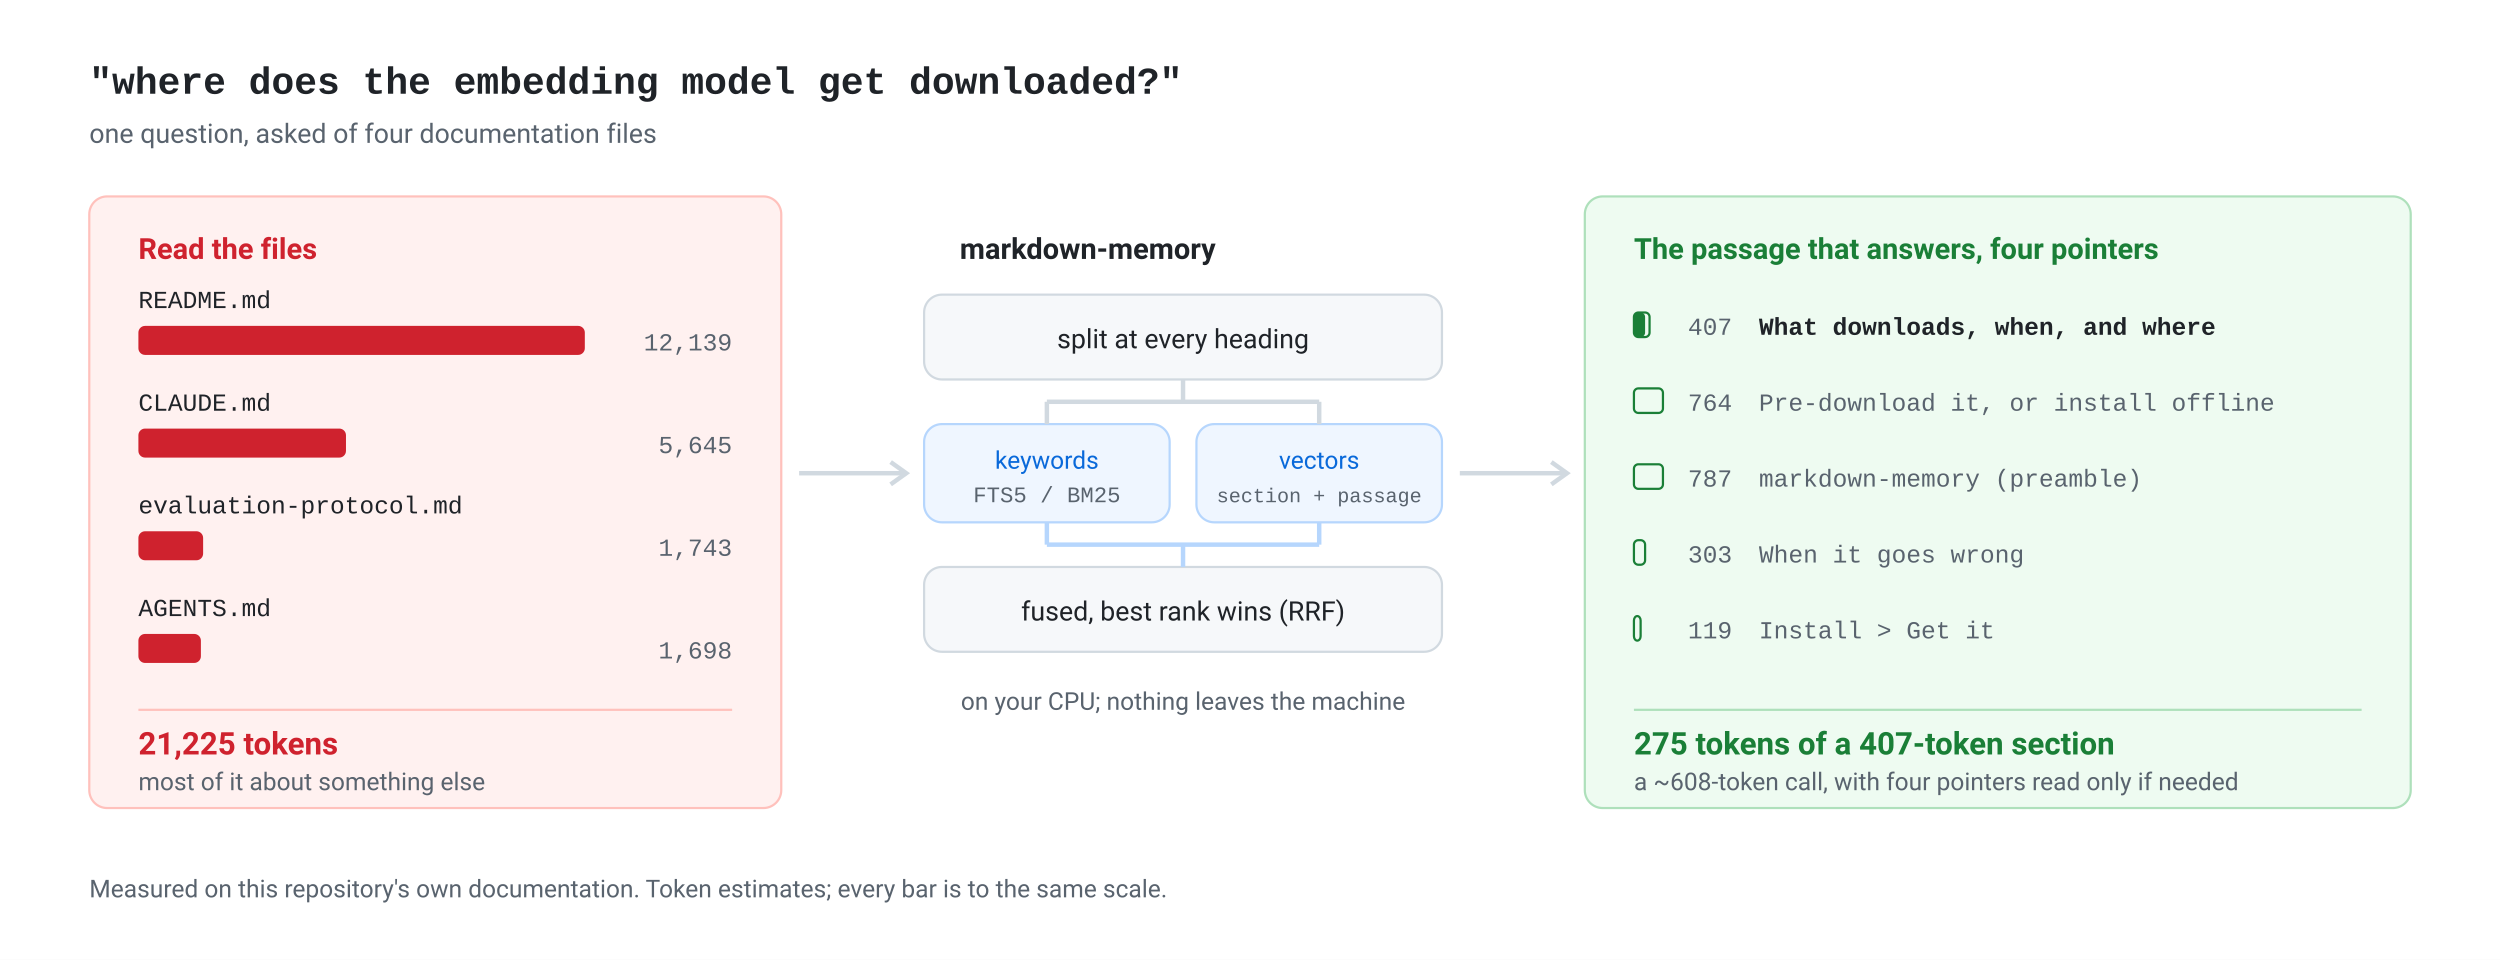
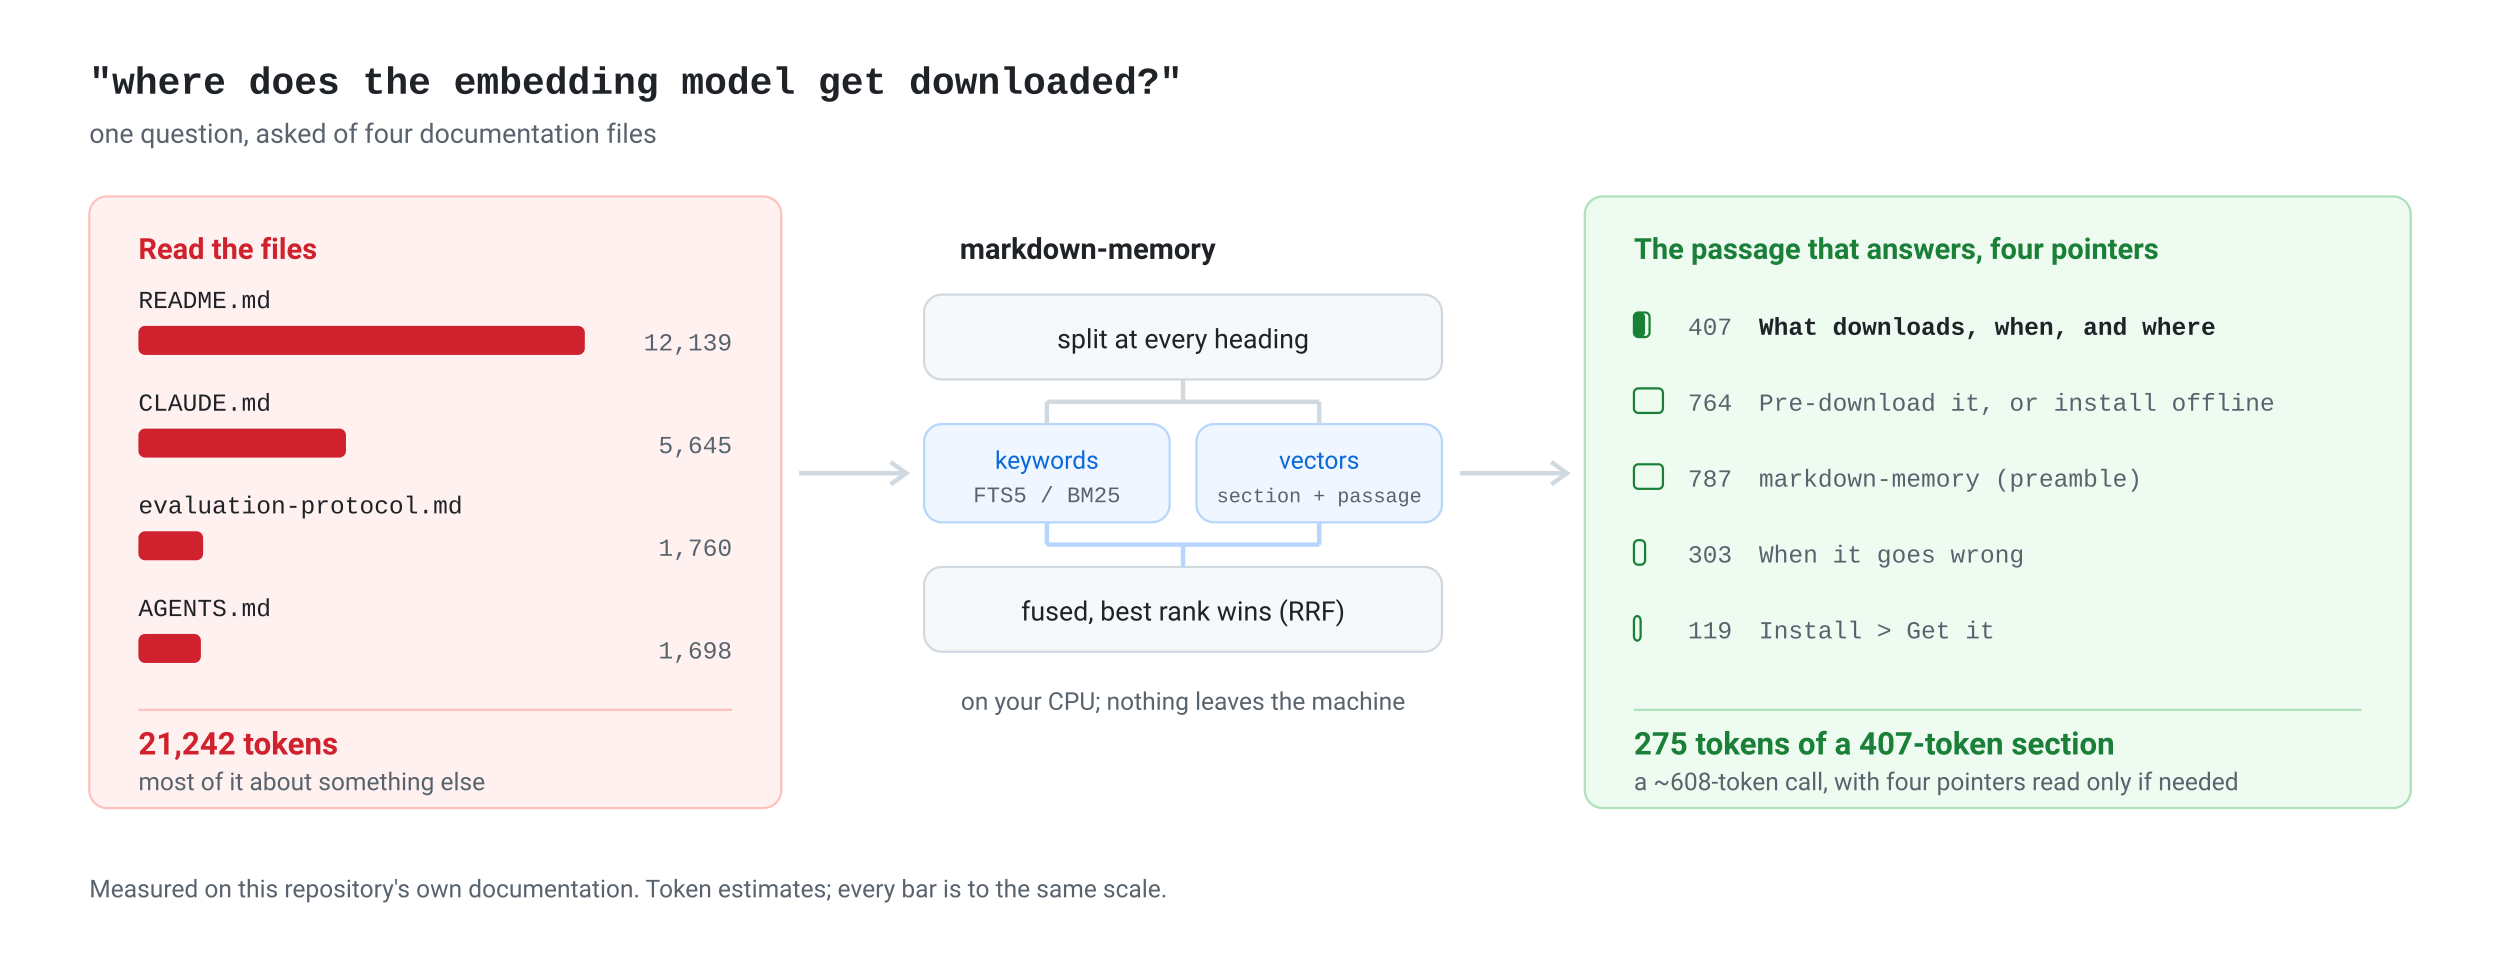
- <svg xmlns="http://www.w3.org/2000/svg" viewBox="0 0 1120 430" width="1120" height="430" role="img" aria-label="One question: reading four whole files costs 21,225 tokens; markdown-memory returns the passage that answers, 275 tokens of a 407-token section, in a ~608-token call with four pointers to the rest.">
+ <svg xmlns="http://www.w3.org/2000/svg" viewBox="0 0 1120 430" width="1120" height="430" role="img" aria-label="One question: reading four whole files costs 21,242 tokens; markdown-memory returns the passage that answers, 275 tokens of a 407-token section, in a ~608-token call with four pointers to the rest.">
  <rect width="1120" height="430" fill="#ffffff" />
  <text x="40" y="42" font-family="ui-monospace,SFMono-Regular,Menlo,Consolas,'Liberation Mono',monospace" font-size="17" font-weight="600" fill="#1f2328" text-anchor="start">"where does the embedding model get downloaded?"</text>
  <text x="40" y="64" font-family="ui-sans-serif,-apple-system,BlinkMacSystemFont,'Segoe UI',Roboto,'Helvetica Neue',Arial,sans-serif" font-size="12" font-weight="400" fill="#59636e" text-anchor="start">one question, asked of four documentation files</text>
  <rect x="40" y="88" width="310" height="274" rx="8" fill="#fff1f0" stroke="#ffc1bc" stroke-width="1" />
  <text x="62" y="116" font-family="ui-sans-serif,-apple-system,BlinkMacSystemFont,'Segoe UI',Roboto,'Helvetica Neue',Arial,sans-serif" font-size="13" font-weight="600" fill="#cf222e" text-anchor="start">Read the files</text>
  <text x="62" y="138" font-family="ui-monospace,SFMono-Regular,Menlo,Consolas,'Liberation Mono',monospace" font-size="11" font-weight="400" fill="#1f2328" text-anchor="start">README.md</text>
  <rect x="62" y="146" width="200" height="13" rx="3" fill="#cf222e" stroke="none" stroke-width="1" />
  <text x="328" y="157" font-family="ui-monospace,SFMono-Regular,Menlo,Consolas,'Liberation Mono',monospace" font-size="11" font-weight="400" fill="#59636e" text-anchor="end">12,139</text>
  <text x="62" y="184" font-family="ui-monospace,SFMono-Regular,Menlo,Consolas,'Liberation Mono',monospace" font-size="11" font-weight="400" fill="#1f2328" text-anchor="start">CLAUDE.md</text>
  <rect x="62" y="192" width="93" height="13" rx="3" fill="#cf222e" stroke="none" stroke-width="1" />
  <text x="328" y="203" font-family="ui-monospace,SFMono-Regular,Menlo,Consolas,'Liberation Mono',monospace" font-size="11" font-weight="400" fill="#59636e" text-anchor="end">5,645</text>
  <text x="62" y="230" font-family="ui-monospace,SFMono-Regular,Menlo,Consolas,'Liberation Mono',monospace" font-size="11" font-weight="400" fill="#1f2328" text-anchor="start">evaluation-protocol.md</text>
  <rect x="62" y="238" width="29" height="13" rx="3" fill="#cf222e" stroke="none" stroke-width="1" />
-   <text x="328" y="249" font-family="ui-monospace,SFMono-Regular,Menlo,Consolas,'Liberation Mono',monospace" font-size="11" font-weight="400" fill="#59636e" text-anchor="end">1,743</text>
+   <text x="328" y="249" font-family="ui-monospace,SFMono-Regular,Menlo,Consolas,'Liberation Mono',monospace" font-size="11" font-weight="400" fill="#59636e" text-anchor="end">1,760</text>
  <text x="62" y="276" font-family="ui-monospace,SFMono-Regular,Menlo,Consolas,'Liberation Mono',monospace" font-size="11" font-weight="400" fill="#1f2328" text-anchor="start">AGENTS.md</text>
  <rect x="62" y="284" width="28" height="13" rx="3" fill="#cf222e" stroke="none" stroke-width="1" />
  <text x="328" y="295" font-family="ui-monospace,SFMono-Regular,Menlo,Consolas,'Liberation Mono',monospace" font-size="11" font-weight="400" fill="#59636e" text-anchor="end">1,698</text>
  <path d="M62 318 L328 318" stroke="#ffc1bc" stroke-width="1" />
-   <text x="62" y="338" font-family="ui-sans-serif,-apple-system,BlinkMacSystemFont,'Segoe UI',Roboto,'Helvetica Neue',Arial,sans-serif" font-size="14" font-weight="600" fill="#cf222e" text-anchor="start">21,225 tokens</text>
+   <text x="62" y="338" font-family="ui-sans-serif,-apple-system,BlinkMacSystemFont,'Segoe UI',Roboto,'Helvetica Neue',Arial,sans-serif" font-size="14" font-weight="600" fill="#cf222e" text-anchor="start">21,242 tokens</text>
  <text x="62" y="354" font-family="ui-sans-serif,-apple-system,BlinkMacSystemFont,'Segoe UI',Roboto,'Helvetica Neue',Arial,sans-serif" font-size="11" font-weight="400" fill="#59636e" text-anchor="start">most of it about something else</text>
  <text x="430" y="116" font-family="ui-sans-serif,-apple-system,BlinkMacSystemFont,'Segoe UI',Roboto,'Helvetica Neue',Arial,sans-serif" font-size="13" font-weight="600" fill="#1f2328" text-anchor="start">markdown-memory</text>
  <rect x="414" y="132" width="232" height="38" rx="8" fill="#f6f8fa" stroke="#d1d9e0" stroke-width="1" />
  <text x="530" y="156" font-family="ui-sans-serif,-apple-system,BlinkMacSystemFont,'Segoe UI',Roboto,'Helvetica Neue',Arial,sans-serif" font-size="12" font-weight="400" fill="#1f2328" text-anchor="middle">split at every heading</text>
  <rect x="414" y="190" width="110" height="44" rx="8" fill="#eff6ff" stroke="#b6d6fd" stroke-width="1" />
  <text x="469" y="210" font-family="ui-sans-serif,-apple-system,BlinkMacSystemFont,'Segoe UI',Roboto,'Helvetica Neue',Arial,sans-serif" font-size="11" font-weight="400" fill="#0969da" text-anchor="middle">keywords</text>
  <text x="469" y="225" font-family="ui-monospace,SFMono-Regular,Menlo,Consolas,'Liberation Mono',monospace" font-size="10" font-weight="400" fill="#59636e" text-anchor="middle">FTS5 / BM25</text>
  <rect x="536" y="190" width="110" height="44" rx="8" fill="#eff6ff" stroke="#b6d6fd" stroke-width="1" />
  <text x="591" y="210" font-family="ui-sans-serif,-apple-system,BlinkMacSystemFont,'Segoe UI',Roboto,'Helvetica Neue',Arial,sans-serif" font-size="11" font-weight="400" fill="#0969da" text-anchor="middle">vectors</text>
  <text x="591" y="225" font-family="ui-monospace,SFMono-Regular,Menlo,Consolas,'Liberation Mono',monospace" font-size="9" font-weight="400" fill="#59636e" text-anchor="middle">section + passage</text>
  <rect x="414" y="254" width="232" height="38" rx="8" fill="#f6f8fa" stroke="#d1d9e0" stroke-width="1" />
  <text x="530" y="278" font-family="ui-sans-serif,-apple-system,BlinkMacSystemFont,'Segoe UI',Roboto,'Helvetica Neue',Arial,sans-serif" font-size="12" font-weight="400" fill="#1f2328" text-anchor="middle">fused, best rank wins (RRF)</text>
  <path d="M530 170 L530 180 M469 180 L591 180 M469 180 L469 190 M591 180 L591 190" stroke="#d1d9e0" stroke-width="2" fill="none" />
  <path d="M469 234 L469 244 M591 234 L591 244 M469 244 L591 244 M530 244 L530 254" stroke="#b6d6fd" stroke-width="2" fill="none" />
  <text x="530" y="318" font-family="ui-sans-serif,-apple-system,BlinkMacSystemFont,'Segoe UI',Roboto,'Helvetica Neue',Arial,sans-serif" font-size="11" font-weight="400" fill="#59636e" text-anchor="middle">on your CPU; nothing leaves the machine</text>
  <path d="M358 212 L406 212" stroke="#d1d9e0" stroke-width="2" fill="none" />
  <path d="M399 207 L406 212 L399 217" fill="none" stroke="#d1d9e0" stroke-width="2" />
  <path d="M654 212 L702 212" stroke="#d1d9e0" stroke-width="2" fill="none" />
  <path d="M695 207 L702 212 L695 217" fill="none" stroke="#d1d9e0" stroke-width="2" />
  <rect x="710" y="88" width="370" height="274" rx="8" fill="#eefbf1" stroke="#aee0bb" stroke-width="1" />
  <text x="732" y="116" font-family="ui-sans-serif,-apple-system,BlinkMacSystemFont,'Segoe UI',Roboto,'Helvetica Neue',Arial,sans-serif" font-size="13" font-weight="600" fill="#1a7f37" text-anchor="start">The passage that answers, four pointers</text>
  <rect x="732" y="140" width="7" height="11" rx="2" fill="none" stroke="#1a7f37" stroke-width="1" />
  <rect x="732" y="140" width="5" height="11" rx="2" fill="#1a7f37" stroke="none" stroke-width="1" />
  <text x="776" y="150" font-family="ui-monospace,SFMono-Regular,Menlo,Consolas,'Liberation Mono',monospace" font-size="11" font-weight="400" fill="#59636e" text-anchor="end">407</text>
  <text x="788" y="150" font-family="ui-monospace,SFMono-Regular,Menlo,Consolas,'Liberation Mono',monospace" font-size="11" font-weight="600" fill="#1f2328" text-anchor="start">What downloads, when, and where</text>
  <rect x="732" y="174" width="13" height="11" rx="2" fill="none" stroke="#1a7f37" stroke-width="1" />
  <text x="776" y="184" font-family="ui-monospace,SFMono-Regular,Menlo,Consolas,'Liberation Mono',monospace" font-size="11" font-weight="400" fill="#59636e" text-anchor="end">764</text>
  <text x="788" y="184" font-family="ui-monospace,SFMono-Regular,Menlo,Consolas,'Liberation Mono',monospace" font-size="11" font-weight="400" fill="#59636e" text-anchor="start">Pre-download it, or install offline</text>
  <rect x="732" y="208" width="13" height="11" rx="2" fill="none" stroke="#1a7f37" stroke-width="1" />
  <text x="776" y="218" font-family="ui-monospace,SFMono-Regular,Menlo,Consolas,'Liberation Mono',monospace" font-size="11" font-weight="400" fill="#59636e" text-anchor="end">787</text>
  <text x="788" y="218" font-family="ui-monospace,SFMono-Regular,Menlo,Consolas,'Liberation Mono',monospace" font-size="11" font-weight="400" fill="#59636e" text-anchor="start">markdown-memory  (preamble)</text>
  <rect x="732" y="242" width="5" height="11" rx="2" fill="none" stroke="#1a7f37" stroke-width="1" />
  <text x="776" y="252" font-family="ui-monospace,SFMono-Regular,Menlo,Consolas,'Liberation Mono',monospace" font-size="11" font-weight="400" fill="#59636e" text-anchor="end">303</text>
  <text x="788" y="252" font-family="ui-monospace,SFMono-Regular,Menlo,Consolas,'Liberation Mono',monospace" font-size="11" font-weight="400" fill="#59636e" text-anchor="start">When it goes wrong</text>
  <rect x="732" y="276" width="3" height="11" rx="2" fill="none" stroke="#1a7f37" stroke-width="1" />
  <text x="776" y="286" font-family="ui-monospace,SFMono-Regular,Menlo,Consolas,'Liberation Mono',monospace" font-size="11" font-weight="400" fill="#59636e" text-anchor="end">119</text>
  <text x="788" y="286" font-family="ui-monospace,SFMono-Regular,Menlo,Consolas,'Liberation Mono',monospace" font-size="11" font-weight="400" fill="#59636e" text-anchor="start">Install &gt; Get it</text>
  <path d="M732 318 L1058 318" stroke="#aee0bb" stroke-width="1" />
  <text x="732" y="338" font-family="ui-sans-serif,-apple-system,BlinkMacSystemFont,'Segoe UI',Roboto,'Helvetica Neue',Arial,sans-serif" font-size="14" font-weight="600" fill="#1a7f37" text-anchor="start">275 tokens of a 407-token section</text>
  <text x="732" y="354" font-family="ui-sans-serif,-apple-system,BlinkMacSystemFont,'Segoe UI',Roboto,'Helvetica Neue',Arial,sans-serif" font-size="11" font-weight="400" fill="#59636e" text-anchor="start">a ~608-token call, with four pointers read only if needed</text>
  <text x="40" y="402" font-family="ui-sans-serif,-apple-system,BlinkMacSystemFont,'Segoe UI',Roboto,'Helvetica Neue',Arial,sans-serif" font-size="11" font-weight="400" fill="#59636e" text-anchor="start">Measured on this repository's own documentation. Token estimates; every bar is to the same scale.</text>
</svg>
